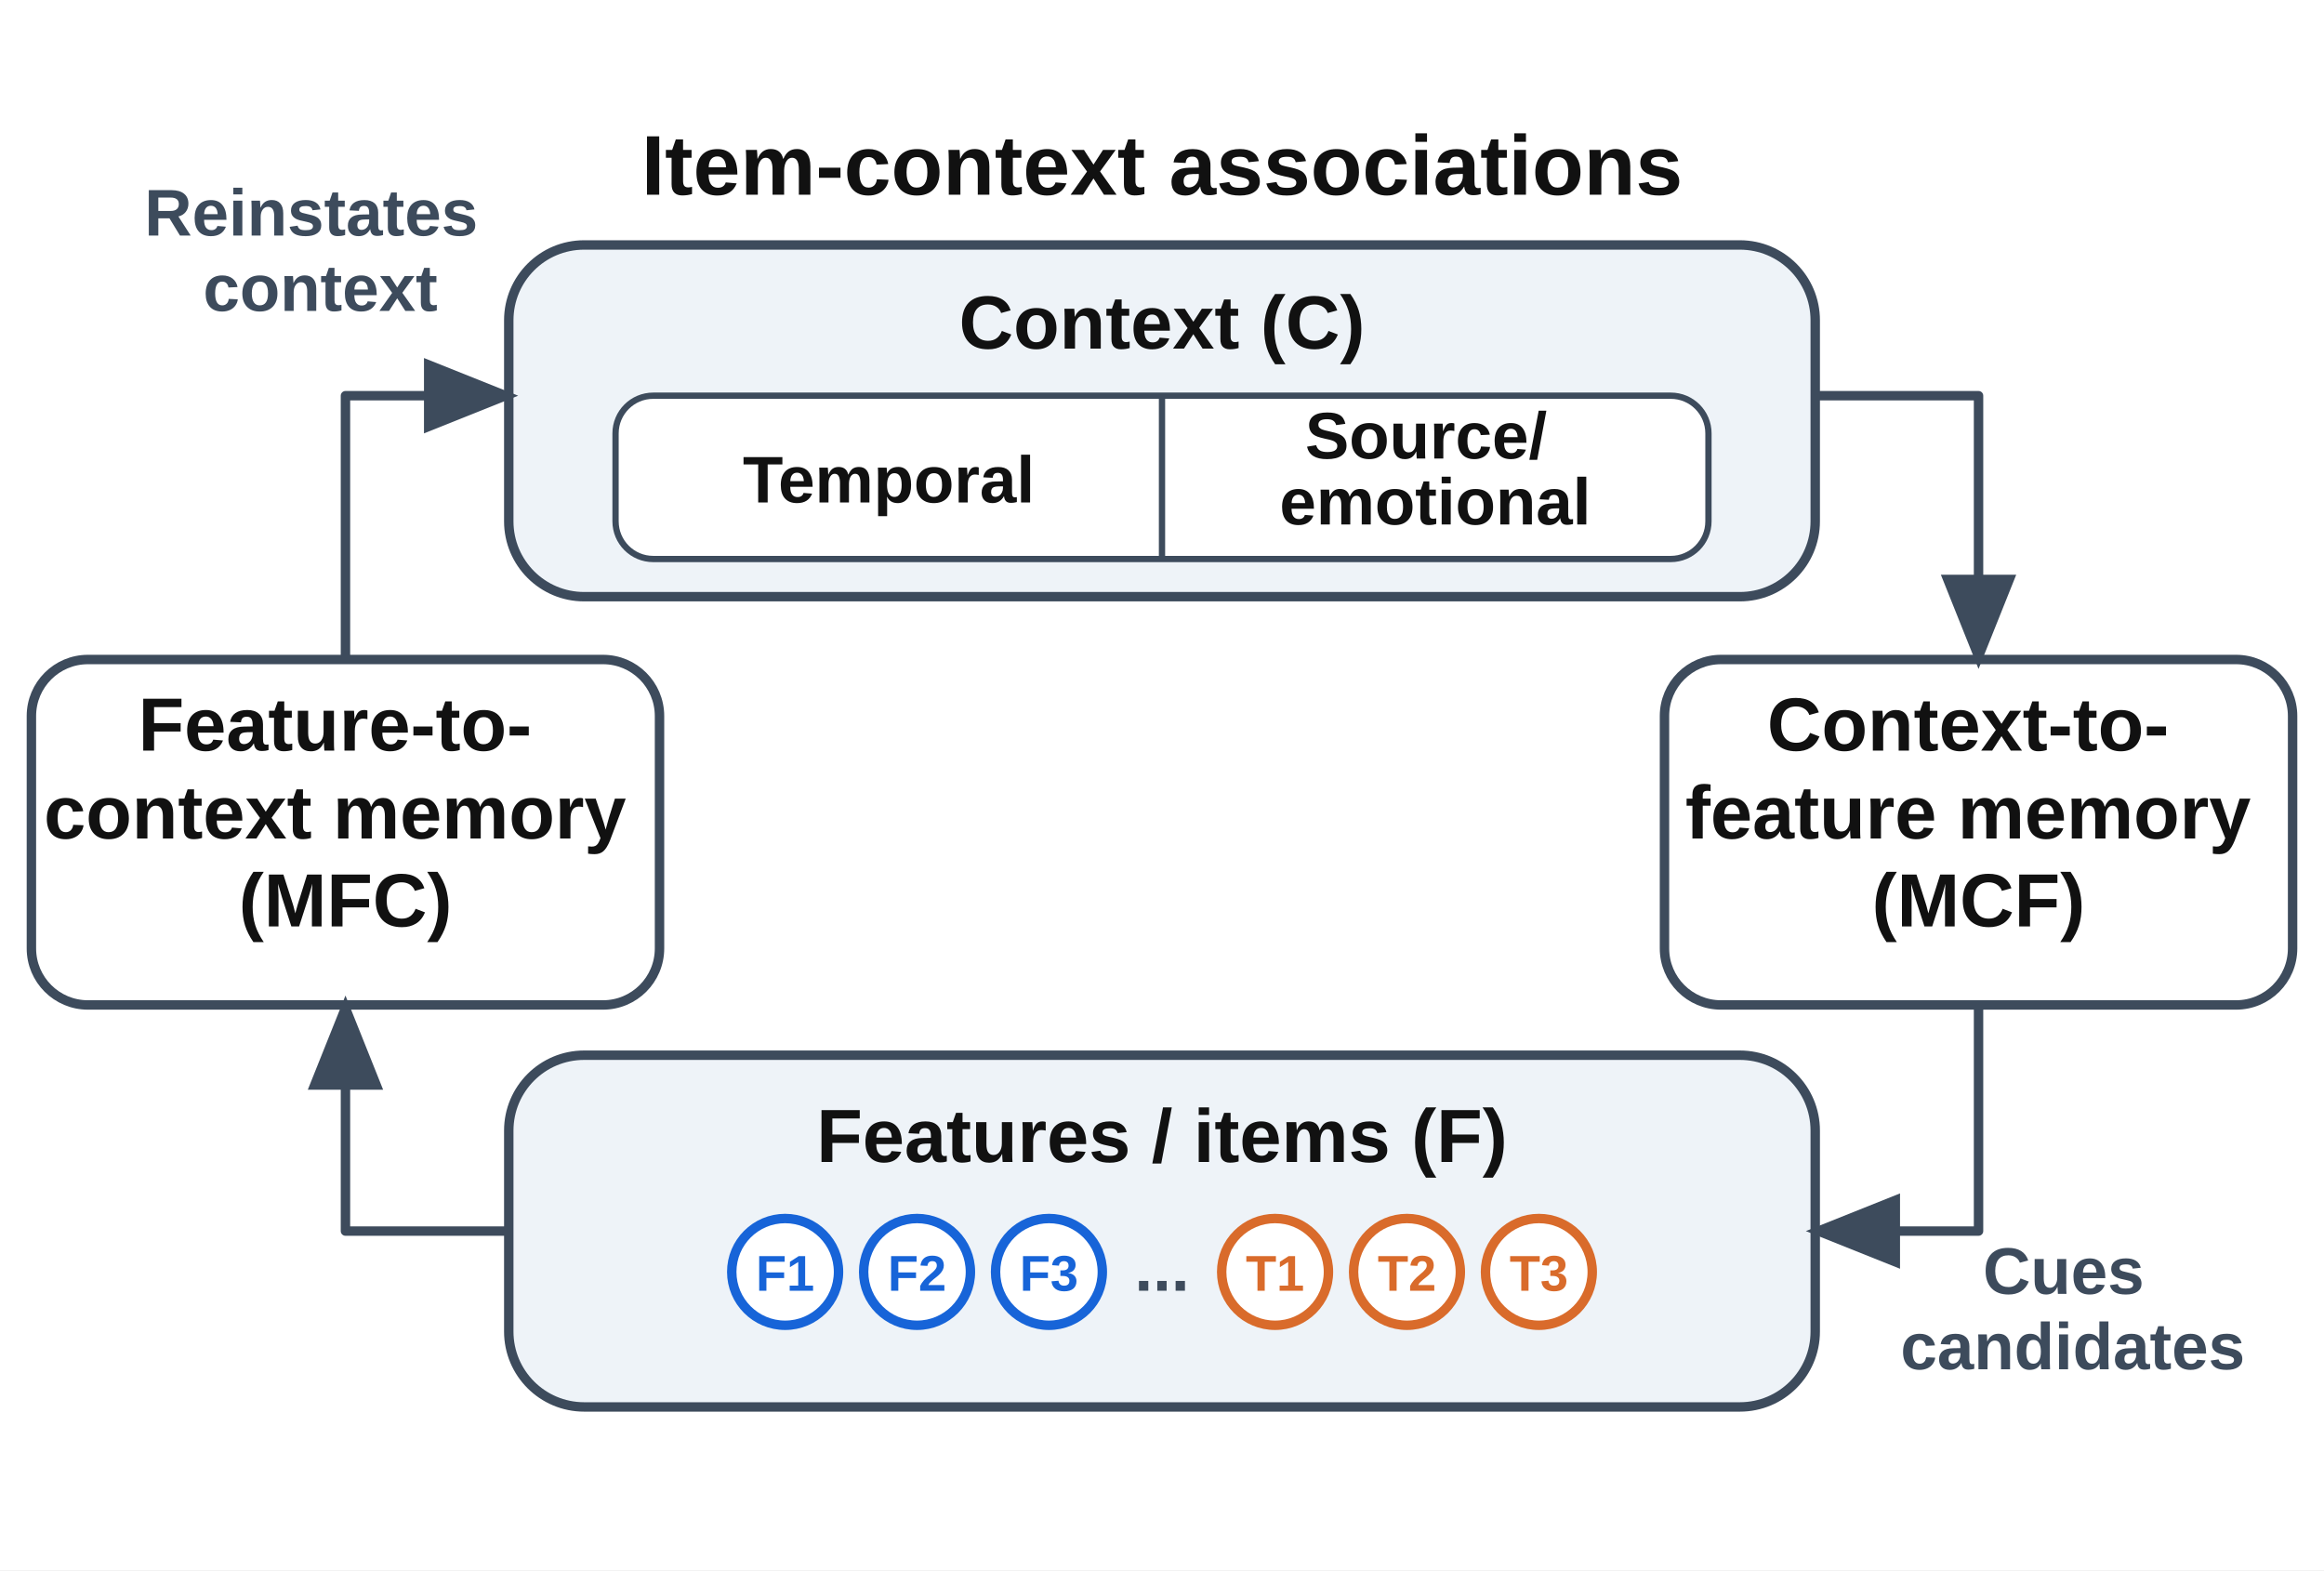
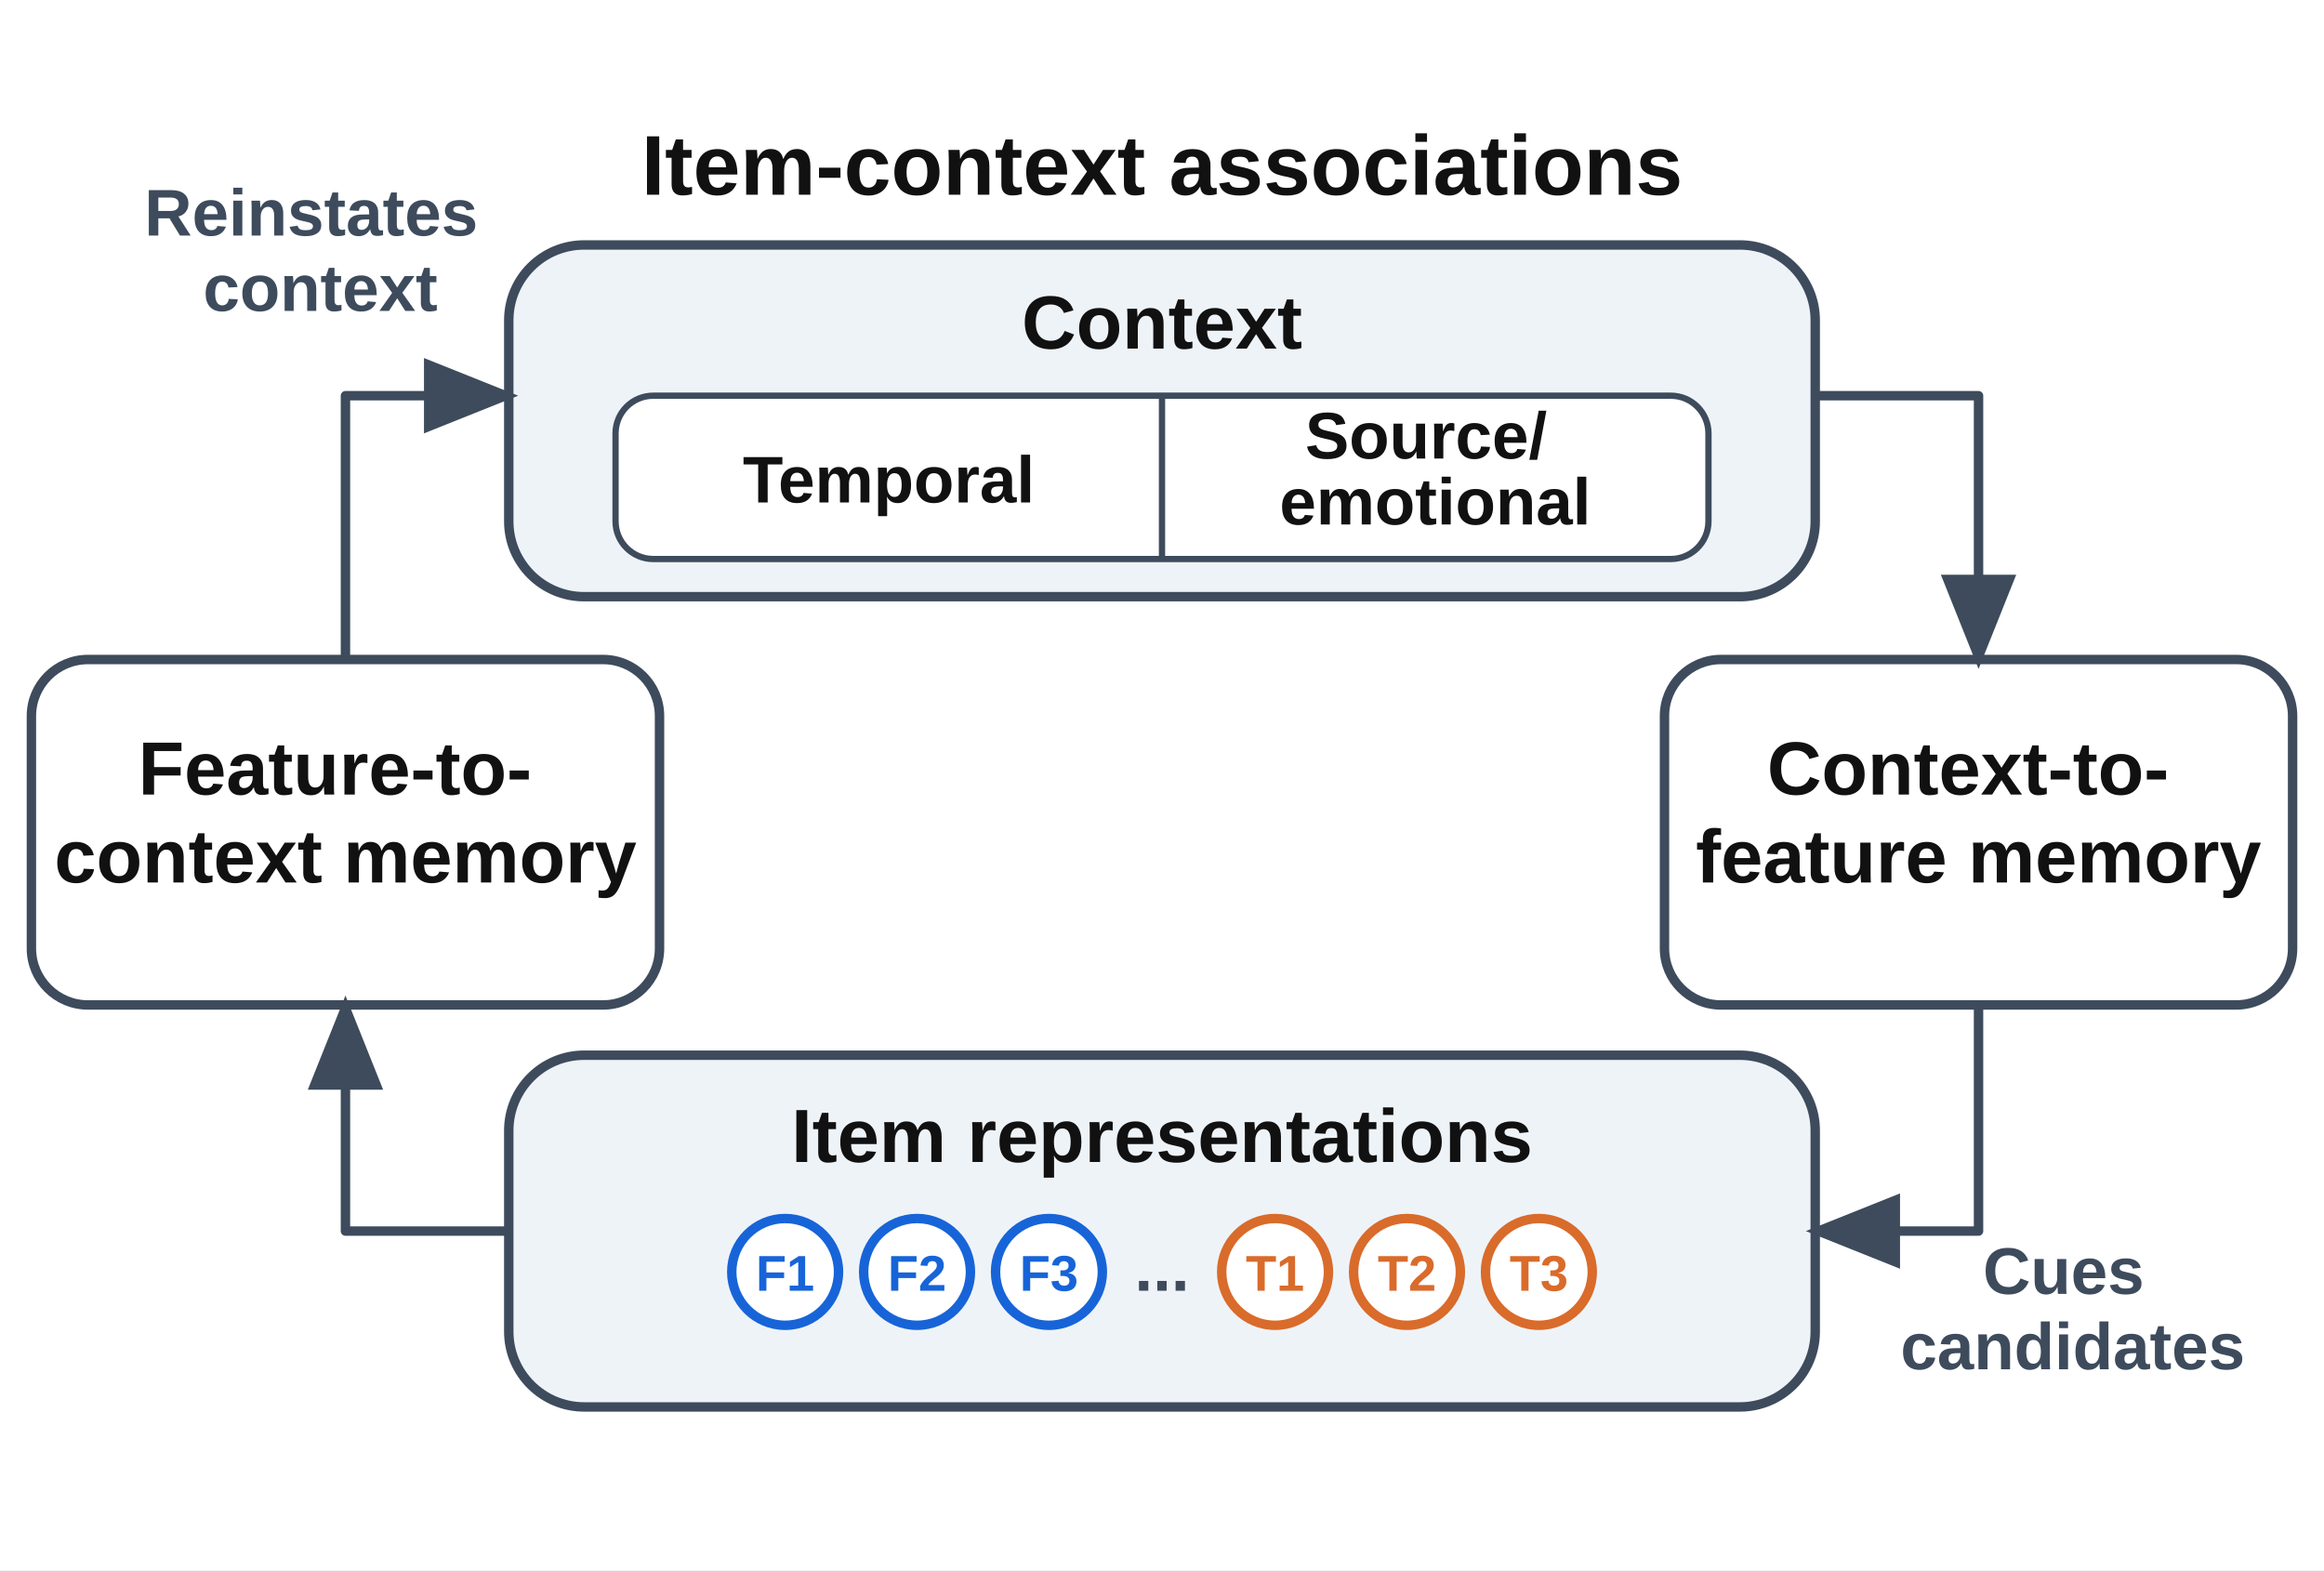
<svg xmlns="http://www.w3.org/2000/svg" viewBox="0 0 740 500" width="740" height="500" font-family="Arial, Helvetica, sans-serif">
  <defs>
    <marker id="arrow" markerWidth="10" markerHeight="8" refX="9" refY="4" orient="auto">
      <path d="M0,0 L10,4 L0,8 Z" fill="#3D4B5C" />
    </marker>
  </defs>
  <rect x="0" y="0" width="740" height="500" fill="white" />
  <text x="370" y="62" font-size="27" font-weight="700" fill="#111111" text-anchor="middle">
    <tspan x="370" dy="0">Item-context associations</tspan>
  </text>
  <rect x="162" y="78" width="416" height="112" rx="24" fill="#EEF3F8" stroke="#3D4B5C" stroke-width="3" />
  <text x="370" y="111" font-size="24" font-weight="700" fill="#111111" text-anchor="middle">
-     <tspan x="370" dy="0">Context (C)</tspan>
+     <tspan x="370" dy="0">Context</tspan>
  </text>
  <rect x="196" y="126" width="348" height="52" rx="12" fill="white" stroke="#3D4B5C" stroke-width="2" />
  <line x1="370" y1="126" x2="370" y2="178" stroke="#3D4B5C" stroke-width="2" />
  <text x="283" y="160" font-size="21" font-weight="700" fill="#111111" text-anchor="middle">
    <tspan x="283" dy="0">Temporal</tspan>
  </text>
  <text x="457" y="146" font-size="21" font-weight="700" fill="#111111" text-anchor="middle">
    <tspan x="457" dy="0">Source/</tspan>
    <tspan x="457" dy="21">emotional</tspan>
  </text>
  <rect x="162" y="336" width="416" height="112" rx="24" fill="#EEF3F8" stroke="#3D4B5C" stroke-width="3" />
  <text x="370" y="370" font-size="24" font-weight="700" fill="#111111" text-anchor="middle">
-     <tspan x="370" dy="0">Features / items (F)</tspan>
+     <tspan x="370" dy="0">Item representations</tspan>
  </text>
  <circle cx="250" cy="405" r="17" fill="white" stroke="#1764D8" stroke-width="3" />
  <circle cx="292" cy="405" r="17" fill="white" stroke="#1764D8" stroke-width="3" />
  <circle cx="334" cy="405" r="17" fill="white" stroke="#1764D8" stroke-width="3" />
  <text x="250" y="411" font-size="16" font-weight="700" fill="#1764D8" text-anchor="middle">
    <tspan x="250" dy="0">F1</tspan>
  </text>
  <text x="292" y="411" font-size="16" font-weight="700" fill="#1764D8" text-anchor="middle">
    <tspan x="292" dy="0">F2</tspan>
  </text>
  <text x="334" y="411" font-size="16" font-weight="700" fill="#1764D8" text-anchor="middle">
    <tspan x="334" dy="0">F3</tspan>
  </text>
  <text x="370" y="411" font-size="21" font-weight="700" fill="#3D4B5C" text-anchor="middle">
    <tspan x="370" dy="0">...</tspan>
  </text>
  <circle cx="406" cy="405" r="17" fill="white" stroke="#D96B2B" stroke-width="3" />
  <circle cx="448" cy="405" r="17" fill="white" stroke="#D96B2B" stroke-width="3" />
  <circle cx="490" cy="405" r="17" fill="white" stroke="#D96B2B" stroke-width="3" />
  <text x="406" y="411" font-size="16" font-weight="700" fill="#D96B2B" text-anchor="middle">
    <tspan x="406" dy="0">T1</tspan>
  </text>
  <text x="448" y="411" font-size="16" font-weight="700" fill="#D96B2B" text-anchor="middle">
    <tspan x="448" dy="0">T2</tspan>
  </text>
  <text x="490" y="411" font-size="16" font-weight="700" fill="#D96B2B" text-anchor="middle">
    <tspan x="490" dy="0">T3</tspan>
  </text>
  <rect x="10" y="210" width="200" height="110" rx="18" fill="white" stroke="#3D4B5C" stroke-width="3" />
-   <text x="110" y="239" font-size="24" font-weight="700" fill="#111111" text-anchor="middle">
+   <text x="110" y="253" font-size="24" font-weight="700" fill="#111111" text-anchor="middle">
    <tspan x="110" dy="0">Feature-to-</tspan>
    <tspan x="110" dy="28">context memory</tspan>
-     <tspan x="110" dy="28">(MFC)</tspan>
  </text>
  <rect x="530" y="210" width="200" height="110" rx="18" fill="white" stroke="#3D4B5C" stroke-width="3" />
-   <text x="630" y="239" font-size="24" font-weight="700" fill="#111111" text-anchor="middle">
+   <text x="630" y="253" font-size="24" font-weight="700" fill="#111111" text-anchor="middle">
    <tspan x="630" dy="0">Context-to-</tspan>
    <tspan x="630" dy="28">feature memory</tspan>
-     <tspan x="630" dy="28">(MCF)</tspan>
  </text>
  <polyline points="110,210 110,126 162,126" fill="none" stroke="#3D4B5C" stroke-width="3" stroke-linejoin="round" marker-end="url(#arrow)" />
  <polyline points="578,126 630,126 630,210" fill="none" stroke="#3D4B5C" stroke-width="3" stroke-linejoin="round" marker-end="url(#arrow)" />
  <polyline points="162,392 110,392 110,320" fill="none" stroke="#3D4B5C" stroke-width="3" stroke-linejoin="round" marker-end="url(#arrow)" />
  <polyline points="630,320 630,392 578,392" fill="none" stroke="#3D4B5C" stroke-width="3" stroke-linejoin="round" marker-end="url(#arrow)" />
  <text x="102" y="75" font-size="21" font-weight="700" fill="#3D4B5C" text-anchor="middle">
    <tspan x="102" dy="0">Reinstates</tspan>
    <tspan x="102" dy="24">context</tspan>
  </text>
  <text x="660" y="412" font-size="21" font-weight="700" fill="#3D4B5C" text-anchor="middle">
    <tspan x="660" dy="0">Cues</tspan>
    <tspan x="660" dy="24">candidates</tspan>
  </text>
</svg>
